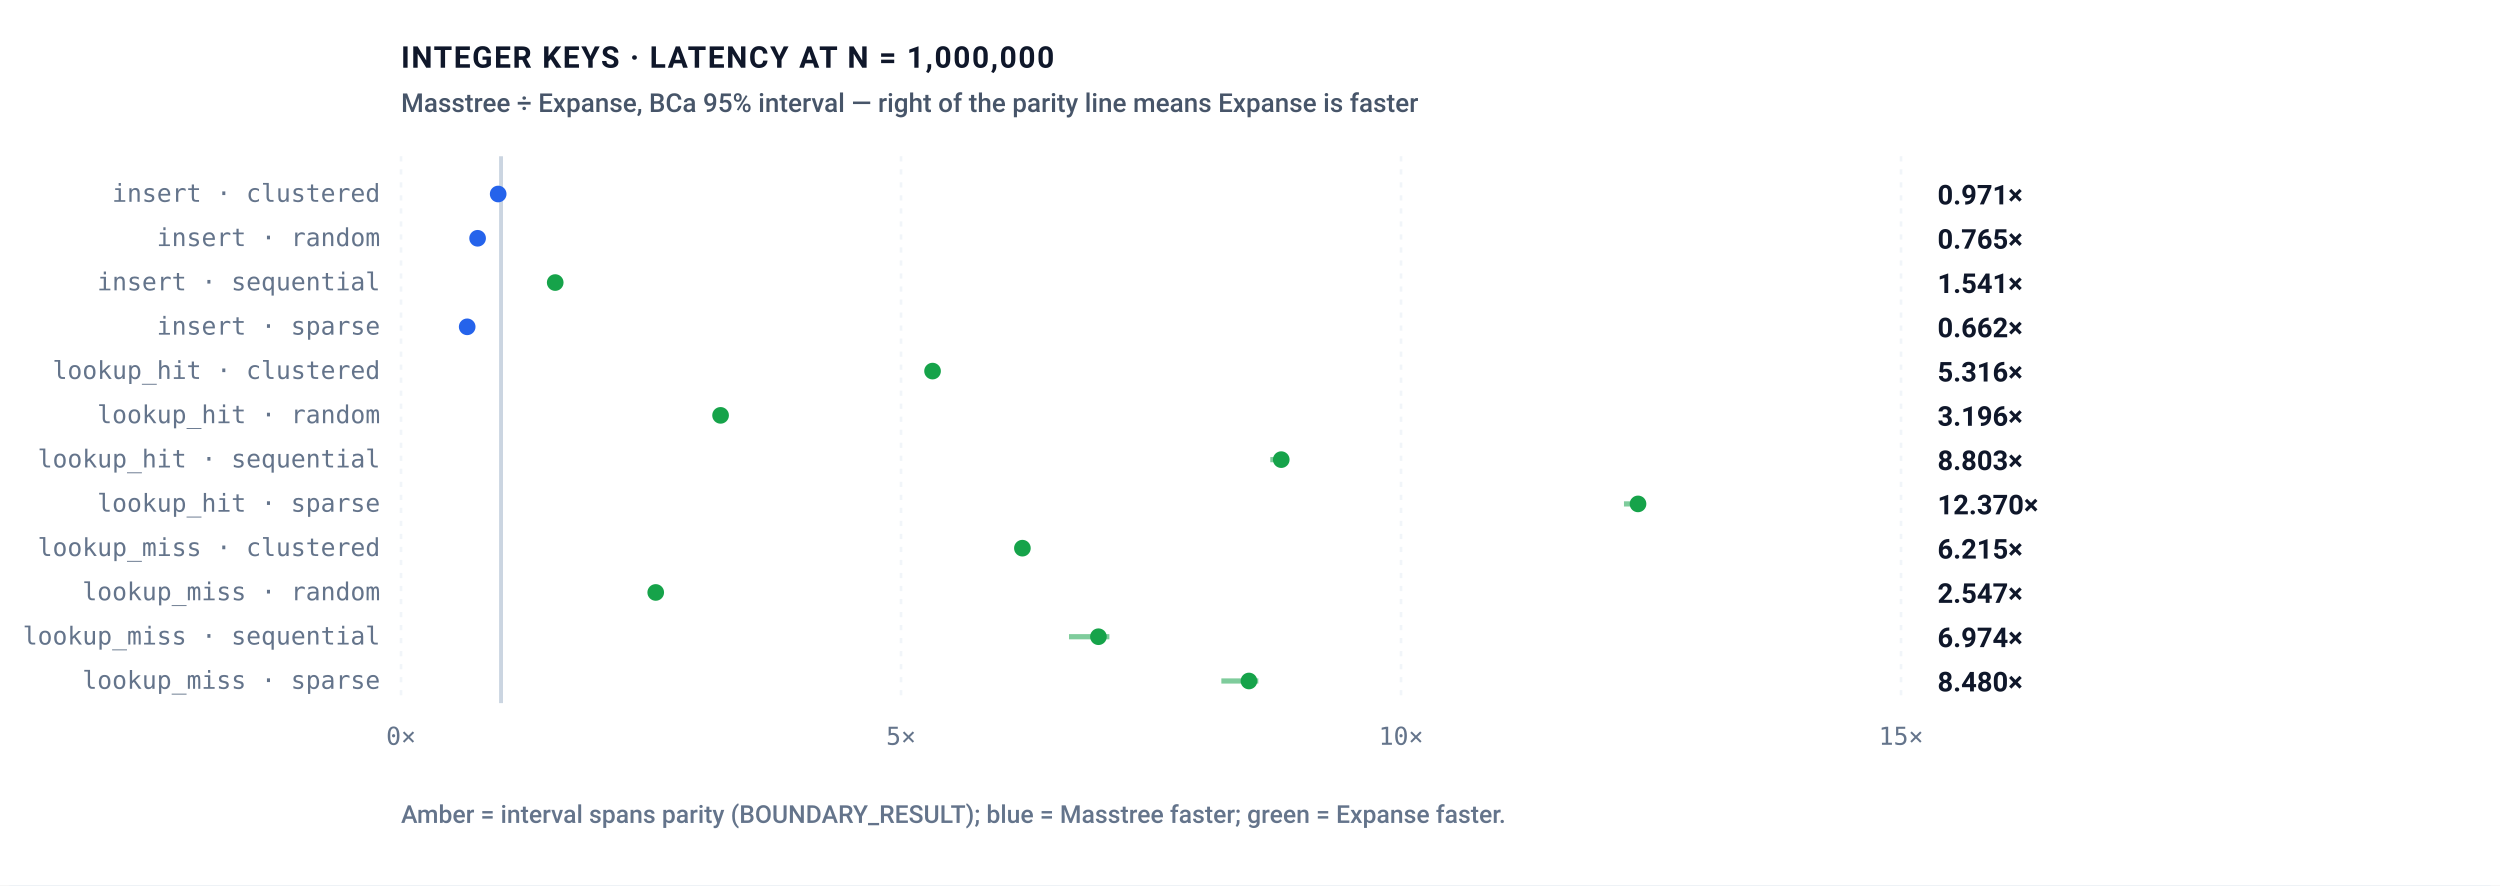
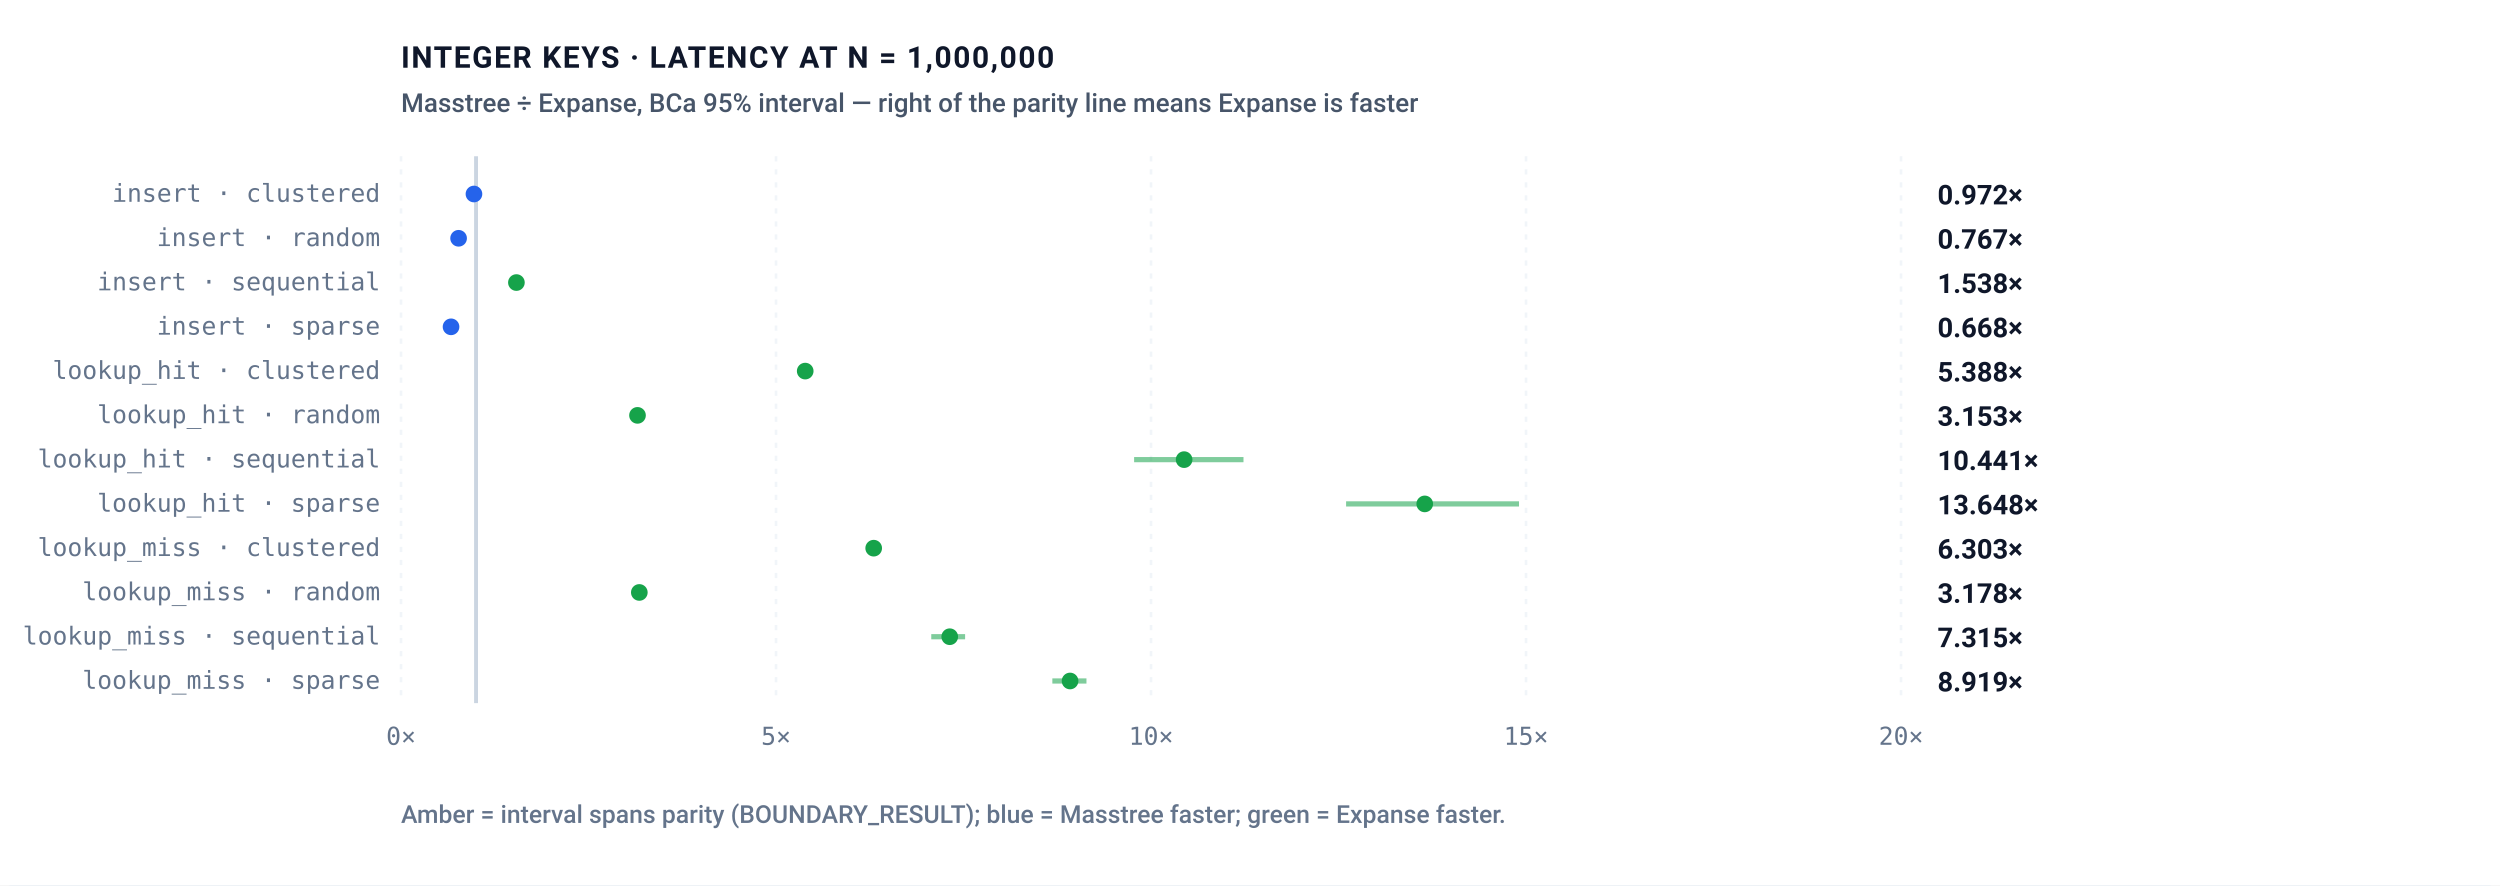
<svg xmlns="http://www.w3.org/2000/svg" role="img" viewBox="0 0 960 340" width="100%" height="100%">
  <defs>
    <style>
      .bg { fill: #ffffff; }
      .border { stroke: #e2e8f0; stroke-width: 1px; fill: none; }
      .grid { stroke: #f1f5f9; stroke-width: 1px; stroke-dasharray: 2,3; }
      .axis { stroke: #cbd5e1; stroke-width: 1.5px; }
      .divider { stroke: #e2e8f0; stroke-width: 1px; }

      .t-title { font-family: -apple-system, BlinkMacSystemFont, "Segoe UI", Roboto, Helvetica, Arial, sans-serif; font-size: 11.5px; font-weight: 700; letter-spacing: 0.6px; fill: #0f172a; text-transform: uppercase; }
      .t-sub { font-family: -apple-system, BlinkMacSystemFont, "Segoe UI", Roboto, Helvetica, Arial, sans-serif; font-size: 10px; font-weight: 500; fill: #475569; }
      .t-unit { font-family: ui-monospace, SFMono-Regular, Menlo, Monaco, Consolas, monospace; font-size: 10px; font-weight: 600; fill: #475569; }
      .t-axis-label { font-family: ui-monospace, SFMono-Regular, Menlo, Monaco, Consolas, monospace; font-size: 9.5px; font-weight: 500; fill: #64748b; }
      .t-bar-label { font-family: -apple-system, BlinkMacSystemFont, "Segoe UI", Roboto, Helvetica, Arial, sans-serif; font-size: 11px; font-weight: 700; fill: #0f172a; }
      .t-legend { font-family: -apple-system, BlinkMacSystemFont, "Segoe UI", Roboto, Helvetica, Arial, sans-serif; font-size: 10.5px; font-weight: 600; fill: #0f172a; }

      .t-val-accent { font-family: ui-monospace, SFMono-Regular, Menlo, Monaco, Consolas, monospace; font-size: 11px; font-weight: 700; fill: #15803d; }
      .t-val-blue { font-family: ui-monospace, SFMono-Regular, Menlo, Monaco, Consolas, monospace; font-size: 11px; font-weight: 600; fill: #2563eb; }
      .t-note { font-family: -apple-system, BlinkMacSystemFont, "Segoe UI", Roboto, Helvetica, Arial, sans-serif; font-size: 9.5px; font-weight: 500; fill: #64748b; }

      .b-expanse { fill: #16a34a; }
      .b-art { fill: #2563eb; }
      .b-masstree { fill: #2563eb; }
      .b-btree { fill: #d97706; }
      .b-hashmap { fill: #7c3aed; }

      .badge-win { fill: #dcfce7; stroke: #86efac; stroke-width: 1px; }
      .badge-win-text { font-family: ui-monospace, SFMono-Regular, Menlo, Monaco, Consolas, monospace; font-size: 9.5px; font-weight: 700; fill: #15803d; text-anchor: middle; }
      .badge-loss { fill: #fef3c7; stroke: #fcd34d; stroke-width: 1px; }
      .badge-loss-text { font-family: ui-monospace, SFMono-Regular, Menlo, Monaco, Consolas, monospace; font-size: 9.5px; font-weight: 700; fill: #b45309; text-anchor: middle; }

      @media (prefers-color-scheme: dark) {
        .bg { fill: #0d1117; }
        .border { stroke: #30363d; }
        .grid { stroke: #21262d; }
        .axis { stroke: #484f58; }
        .divider { stroke: #21262d; }
        .t-title { fill: #f0f6fc; }
        .t-sub { fill: #94a3b8; }
        .t-unit { fill: #94a3b8; }
        .t-axis-label { fill: #94a3b8; }
        .t-bar-label { fill: #f8fafc; }
        .t-legend { fill: #f8fafc; }
        .t-val-accent { fill: #4ade80; }
        .t-val-blue { fill: #38bdf8; }
        .t-note { fill: #94a3b8; }
        .b-expanse { fill: #22c55e; }
        .b-art { fill: #3b82f6; }
        .b-masstree { fill: #3b82f6; }
        .b-btree { fill: #f59e0b; }
        .b-hashmap { fill: #a855f7; }
        .badge-win { fill: #052e16; stroke: #166534; }
        .badge-win-text { fill: #4ade80; }
        .badge-loss { fill: #451a03; stroke: #92400e; }
        .badge-loss-text { fill: #fbbf24; }
      }

      :root[data-theme="dark"] .bg, [data-theme="dark"] .bg { fill: #0d1117; }
      :root[data-theme="dark"] .border, [data-theme="dark"] .border { stroke: #30363d; }
      :root[data-theme="dark"] .grid, [data-theme="dark"] .grid { stroke: #21262d; }
      :root[data-theme="dark"] .axis, [data-theme="dark"] .axis { stroke: #484f58; }
      :root[data-theme="dark"] .divider, [data-theme="dark"] .divider { stroke: #21262d; }
      :root[data-theme="dark"] .t-title, [data-theme="dark"] .t-title { fill: #f0f6fc; }
      :root[data-theme="dark"] .t-sub, [data-theme="dark"] .t-sub { fill: #94a3b8; }
      :root[data-theme="dark"] .t-unit, [data-theme="dark"] .t-unit { fill: #94a3b8; }
      :root[data-theme="dark"] .t-axis-label, [data-theme="dark"] .t-axis-label { fill: #94a3b8; }
      :root[data-theme="dark"] .t-bar-label, [data-theme="dark"] .t-bar-label { fill: #f8fafc; }
      :root[data-theme="dark"] .t-legend, [data-theme="dark"] .t-legend { fill: #f8fafc; }
      :root[data-theme="dark"] .t-val-accent, [data-theme="dark"] .t-val-accent { fill: #4ade80; }
      :root[data-theme="dark"] .t-val-blue, [data-theme="dark"] .t-val-blue { fill: #38bdf8; }
      :root[data-theme="dark"] .t-note, [data-theme="dark"] .t-note { fill: #94a3b8; }
      :root[data-theme="dark"] .b-expanse, [data-theme="dark"] .b-expanse { fill: #22c55e; }
      :root[data-theme="dark"] .b-art, [data-theme="dark"] .b-art { fill: #3b82f6; }
      :root[data-theme="dark"] .b-masstree, [data-theme="dark"] .b-masstree { fill: #3b82f6; }
      :root[data-theme="dark"] .b-btree, [data-theme="dark"] .b-btree { fill: #f59e0b; }
      :root[data-theme="dark"] .b-hashmap, [data-theme="dark"] .b-hashmap { fill: #a855f7; }
      :root[data-theme="dark"] .badge-win, [data-theme="dark"] .badge-win { fill: #052e16; stroke: #166534; }
      :root[data-theme="dark"] .badge-win-text, [data-theme="dark"] .badge-win-text { fill: #4ade80; }
      :root[data-theme="dark"] .badge-loss, [data-theme="dark"] .badge-loss { fill: #451a03; stroke: #92400e; }
      :root[data-theme="dark"] .badge-loss-text, [data-theme="dark"] .badge-loss-text { fill: #fbbf24; }
    </style>
  </defs>
  <rect width="100%" height="100%" class="bg" rx="6" />
  <rect width="100%" height="100%" class="border" rx="6" />
  <rect class="bg" x="0" y="0" width="960" height="340" />
  <text class="t-title" x="154" y="26">INTEGER KEYS · LATENCY AT N = 1,000,000</text>
  <text class="t-sub" x="154" y="43">Masstree ÷ Expanse, BCa 95% interval — right of the parity line means Expanse is faster</text>
  <line class="grid" x1="154.0" y1="60" x2="154.0" y2="270" />
  <text class="t-axis-label" x="154.0" y="286.0" text-anchor="middle">0×</text>
-   <line class="grid" x1="346.0" y1="60" x2="346.0" y2="270" />
-   <text class="t-axis-label" x="346.0" y="286.0" text-anchor="middle">5×</text>
-   <line class="grid" x1="538.0" y1="60" x2="538.0" y2="270" />
-   <text class="t-axis-label" x="538.0" y="286.0" text-anchor="middle">10×</text>
+   <line class="grid" x1="298.0" y1="60" x2="298.0" y2="270" />
+   <text class="t-axis-label" x="298.0" y="286.0" text-anchor="middle">5×</text>
+   <line class="grid" x1="442.0" y1="60" x2="442.0" y2="270" />
+   <text class="t-axis-label" x="442.0" y="286.0" text-anchor="middle">10×</text>
+   <line class="grid" x1="586.0" y1="60" x2="586.0" y2="270" />
+   <text class="t-axis-label" x="586.0" y="286.0" text-anchor="middle">15×</text>
  <line class="grid" x1="730.0" y1="60" x2="730.0" y2="270" />
-   <text class="t-axis-label" x="730.0" y="286.0" text-anchor="middle">15×</text>
-   <line class="axis" x1="192.4" y1="60" x2="192.4" y2="270" />
-   <line x1="190.9" y1="74.5" x2="191.6" y2="74.5" stroke="#2563eb" stroke-width="2" opacity="0.55" />
-   <circle cx="191.3" cy="74.5" r="3.2" fill="#2563eb" />
+   <text class="t-axis-label" x="730.0" y="286.0" text-anchor="middle">20×</text>
+   <line class="axis" x1="182.8" y1="60" x2="182.8" y2="270" />
+   <line x1="181.9" y1="74.5" x2="182.1" y2="74.5" stroke="#2563eb" stroke-width="2" opacity="0.55" />
+   <circle cx="182.0" cy="74.5" r="3.2" fill="#2563eb" />
  <text class="t-axis-label" x="146" y="77.5" text-anchor="end">insert · clustered</text>
-   <text class="t-legend" x="744" y="78.5" fill="#2563eb">0.971×</text>
-   <line x1="183.1" y1="91.5" x2="183.6" y2="91.5" stroke="#2563eb" stroke-width="2" opacity="0.55" />
-   <circle cx="183.4" cy="91.5" r="3.2" fill="#2563eb" />
+   <text class="t-legend" x="744" y="78.5" fill="#2563eb">0.972×</text>
+   <line x1="175.9" y1="91.5" x2="176.3" y2="91.5" stroke="#2563eb" stroke-width="2" opacity="0.55" />
+   <circle cx="176.1" cy="91.5" r="3.2" fill="#2563eb" />
  <text class="t-axis-label" x="146" y="94.5" text-anchor="end">insert · random</text>
-   <text class="t-legend" x="744" y="95.5" fill="#2563eb">0.765×</text>
-   <line x1="212.6" y1="108.5" x2="213.8" y2="108.5" stroke="#16a34a" stroke-width="2" opacity="0.55" />
-   <circle cx="213.2" cy="108.5" r="3.2" fill="#16a34a" />
+   <text class="t-legend" x="744" y="95.5" fill="#2563eb">0.767×</text>
+   <line x1="197.7" y1="108.5" x2="198.9" y2="108.5" stroke="#16a34a" stroke-width="2" opacity="0.55" />
+   <circle cx="198.3" cy="108.5" r="3.2" fill="#16a34a" />
  <text class="t-axis-label" x="146" y="111.5" text-anchor="end">insert · sequential</text>
-   <text class="t-legend" x="744" y="112.5" fill="#16a34a">1.541×</text>
-   <line x1="178.9" y1="125.5" x2="179.7" y2="125.5" stroke="#2563eb" stroke-width="2" opacity="0.55" />
-   <circle cx="179.4" cy="125.5" r="3.2" fill="#2563eb" />
+   <text class="t-legend" x="744" y="112.5" fill="#16a34a">1.538×</text>
+   <line x1="173.0" y1="125.5" x2="173.5" y2="125.5" stroke="#2563eb" stroke-width="2" opacity="0.55" />
+   <circle cx="173.2" cy="125.5" r="3.2" fill="#2563eb" />
  <text class="t-axis-label" x="146" y="128.5" text-anchor="end">insert · sparse</text>
-   <text class="t-legend" x="744" y="129.5" fill="#2563eb">0.662×</text>
-   <line x1="357.6" y1="142.5" x2="358.6" y2="142.5" stroke="#16a34a" stroke-width="2" opacity="0.55" />
-   <circle cx="358.1" cy="142.5" r="3.2" fill="#16a34a" />
+   <text class="t-legend" x="744" y="129.5" fill="#2563eb">0.668×</text>
+   <line x1="307.4" y1="142.5" x2="311.0" y2="142.5" stroke="#16a34a" stroke-width="2" opacity="0.55" />
+   <circle cx="309.2" cy="142.5" r="3.2" fill="#16a34a" />
  <text class="t-axis-label" x="146" y="145.5" text-anchor="end">lookup_hit · clustered</text>
-   <text class="t-legend" x="744" y="146.5" fill="#16a34a">5.316×</text>
-   <line x1="275.8" y1="159.5" x2="279.6" y2="159.5" stroke="#16a34a" stroke-width="2" opacity="0.55" />
-   <circle cx="276.7" cy="159.5" r="3.2" fill="#16a34a" />
+   <text class="t-legend" x="744" y="146.5" fill="#16a34a">5.388×</text>
+   <line x1="243.6" y1="159.5" x2="245.7" y2="159.5" stroke="#16a34a" stroke-width="2" opacity="0.55" />
+   <circle cx="244.8" cy="159.5" r="3.2" fill="#16a34a" />
  <text class="t-axis-label" x="146" y="162.5" text-anchor="end">lookup_hit · random</text>
-   <text class="t-legend" x="744" y="163.5" fill="#16a34a">3.196×</text>
-   <line x1="487.8" y1="176.5" x2="494.5" y2="176.5" stroke="#16a34a" stroke-width="2" opacity="0.55" />
-   <circle cx="492.0" cy="176.5" r="3.2" fill="#16a34a" />
+   <text class="t-legend" x="744" y="163.5" fill="#16a34a">3.153×</text>
+   <line x1="435.5" y1="176.5" x2="477.5" y2="176.5" stroke="#16a34a" stroke-width="2" opacity="0.55" />
+   <circle cx="454.7" cy="176.5" r="3.2" fill="#16a34a" />
  <text class="t-axis-label" x="146" y="179.5" text-anchor="end">lookup_hit · sequential</text>
-   <text class="t-legend" x="744" y="180.5" fill="#16a34a">8.803×</text>
-   <line x1="623.6" y1="193.5" x2="632.0" y2="193.5" stroke="#16a34a" stroke-width="2" opacity="0.55" />
-   <circle cx="629.0" cy="193.5" r="3.2" fill="#16a34a" />
+   <text class="t-legend" x="744" y="180.5" fill="#16a34a">10.441×</text>
+   <line x1="516.9" y1="193.5" x2="583.3" y2="193.5" stroke="#16a34a" stroke-width="2" opacity="0.55" />
+   <circle cx="547.1" cy="193.5" r="3.2" fill="#16a34a" />
  <text class="t-axis-label" x="146" y="196.5" text-anchor="end">lookup_hit · sparse</text>
-   <text class="t-legend" x="744" y="197.5" fill="#16a34a">12.370×</text>
-   <line x1="392.0" y1="210.5" x2="393.2" y2="210.5" stroke="#16a34a" stroke-width="2" opacity="0.55" />
-   <circle cx="392.6" cy="210.5" r="3.2" fill="#16a34a" />
+   <text class="t-legend" x="744" y="197.5" fill="#16a34a">13.648×</text>
+   <line x1="334.1" y1="210.5" x2="337.0" y2="210.5" stroke="#16a34a" stroke-width="2" opacity="0.55" />
+   <circle cx="335.5" cy="210.5" r="3.2" fill="#16a34a" />
  <text class="t-axis-label" x="146" y="213.5" text-anchor="end">lookup_miss · clustered</text>
-   <text class="t-legend" x="744" y="214.5" fill="#16a34a">6.215×</text>
-   <line x1="251.1" y1="227.5" x2="252.6" y2="227.5" stroke="#16a34a" stroke-width="2" opacity="0.55" />
-   <circle cx="251.8" cy="227.5" r="3.2" fill="#16a34a" />
+   <text class="t-legend" x="744" y="214.5" fill="#16a34a">6.303×</text>
+   <line x1="244.6" y1="227.5" x2="246.5" y2="227.5" stroke="#16a34a" stroke-width="2" opacity="0.55" />
+   <circle cx="245.5" cy="227.5" r="3.2" fill="#16a34a" />
  <text class="t-axis-label" x="146" y="230.5" text-anchor="end">lookup_miss · random</text>
-   <text class="t-legend" x="744" y="231.5" fill="#16a34a">2.547×</text>
-   <line x1="410.5" y1="244.5" x2="426.0" y2="244.5" stroke="#16a34a" stroke-width="2" opacity="0.55" />
-   <circle cx="421.8" cy="244.5" r="3.2" fill="#16a34a" />
+   <text class="t-legend" x="744" y="231.5" fill="#16a34a">3.178×</text>
+   <line x1="357.6" y1="244.5" x2="370.6" y2="244.5" stroke="#16a34a" stroke-width="2" opacity="0.55" />
+   <circle cx="364.7" cy="244.5" r="3.2" fill="#16a34a" />
  <text class="t-axis-label" x="146" y="247.5" text-anchor="end">lookup_miss · sequential</text>
-   <text class="t-legend" x="744" y="248.5" fill="#16a34a">6.974×</text>
-   <line x1="469.0" y1="261.5" x2="483.2" y2="261.5" stroke="#16a34a" stroke-width="2" opacity="0.55" />
-   <circle cx="479.6" cy="261.5" r="3.2" fill="#16a34a" />
+   <text class="t-legend" x="744" y="248.5" fill="#16a34a">7.315×</text>
+   <line x1="404.1" y1="261.5" x2="417.2" y2="261.5" stroke="#16a34a" stroke-width="2" opacity="0.55" />
+   <circle cx="410.9" cy="261.5" r="3.2" fill="#16a34a" />
  <text class="t-axis-label" x="146" y="264.5" text-anchor="end">lookup_miss · sparse</text>
-   <text class="t-legend" x="744" y="265.5" fill="#16a34a">8.480×</text>
+   <text class="t-legend" x="744" y="265.5" fill="#16a34a">8.919×</text>
  <text class="t-note" x="154" y="316">Amber = interval spans parity (BOUNDARY_RESULT); blue = Masstree faster; green = Expanse faster.</text>
</svg>
